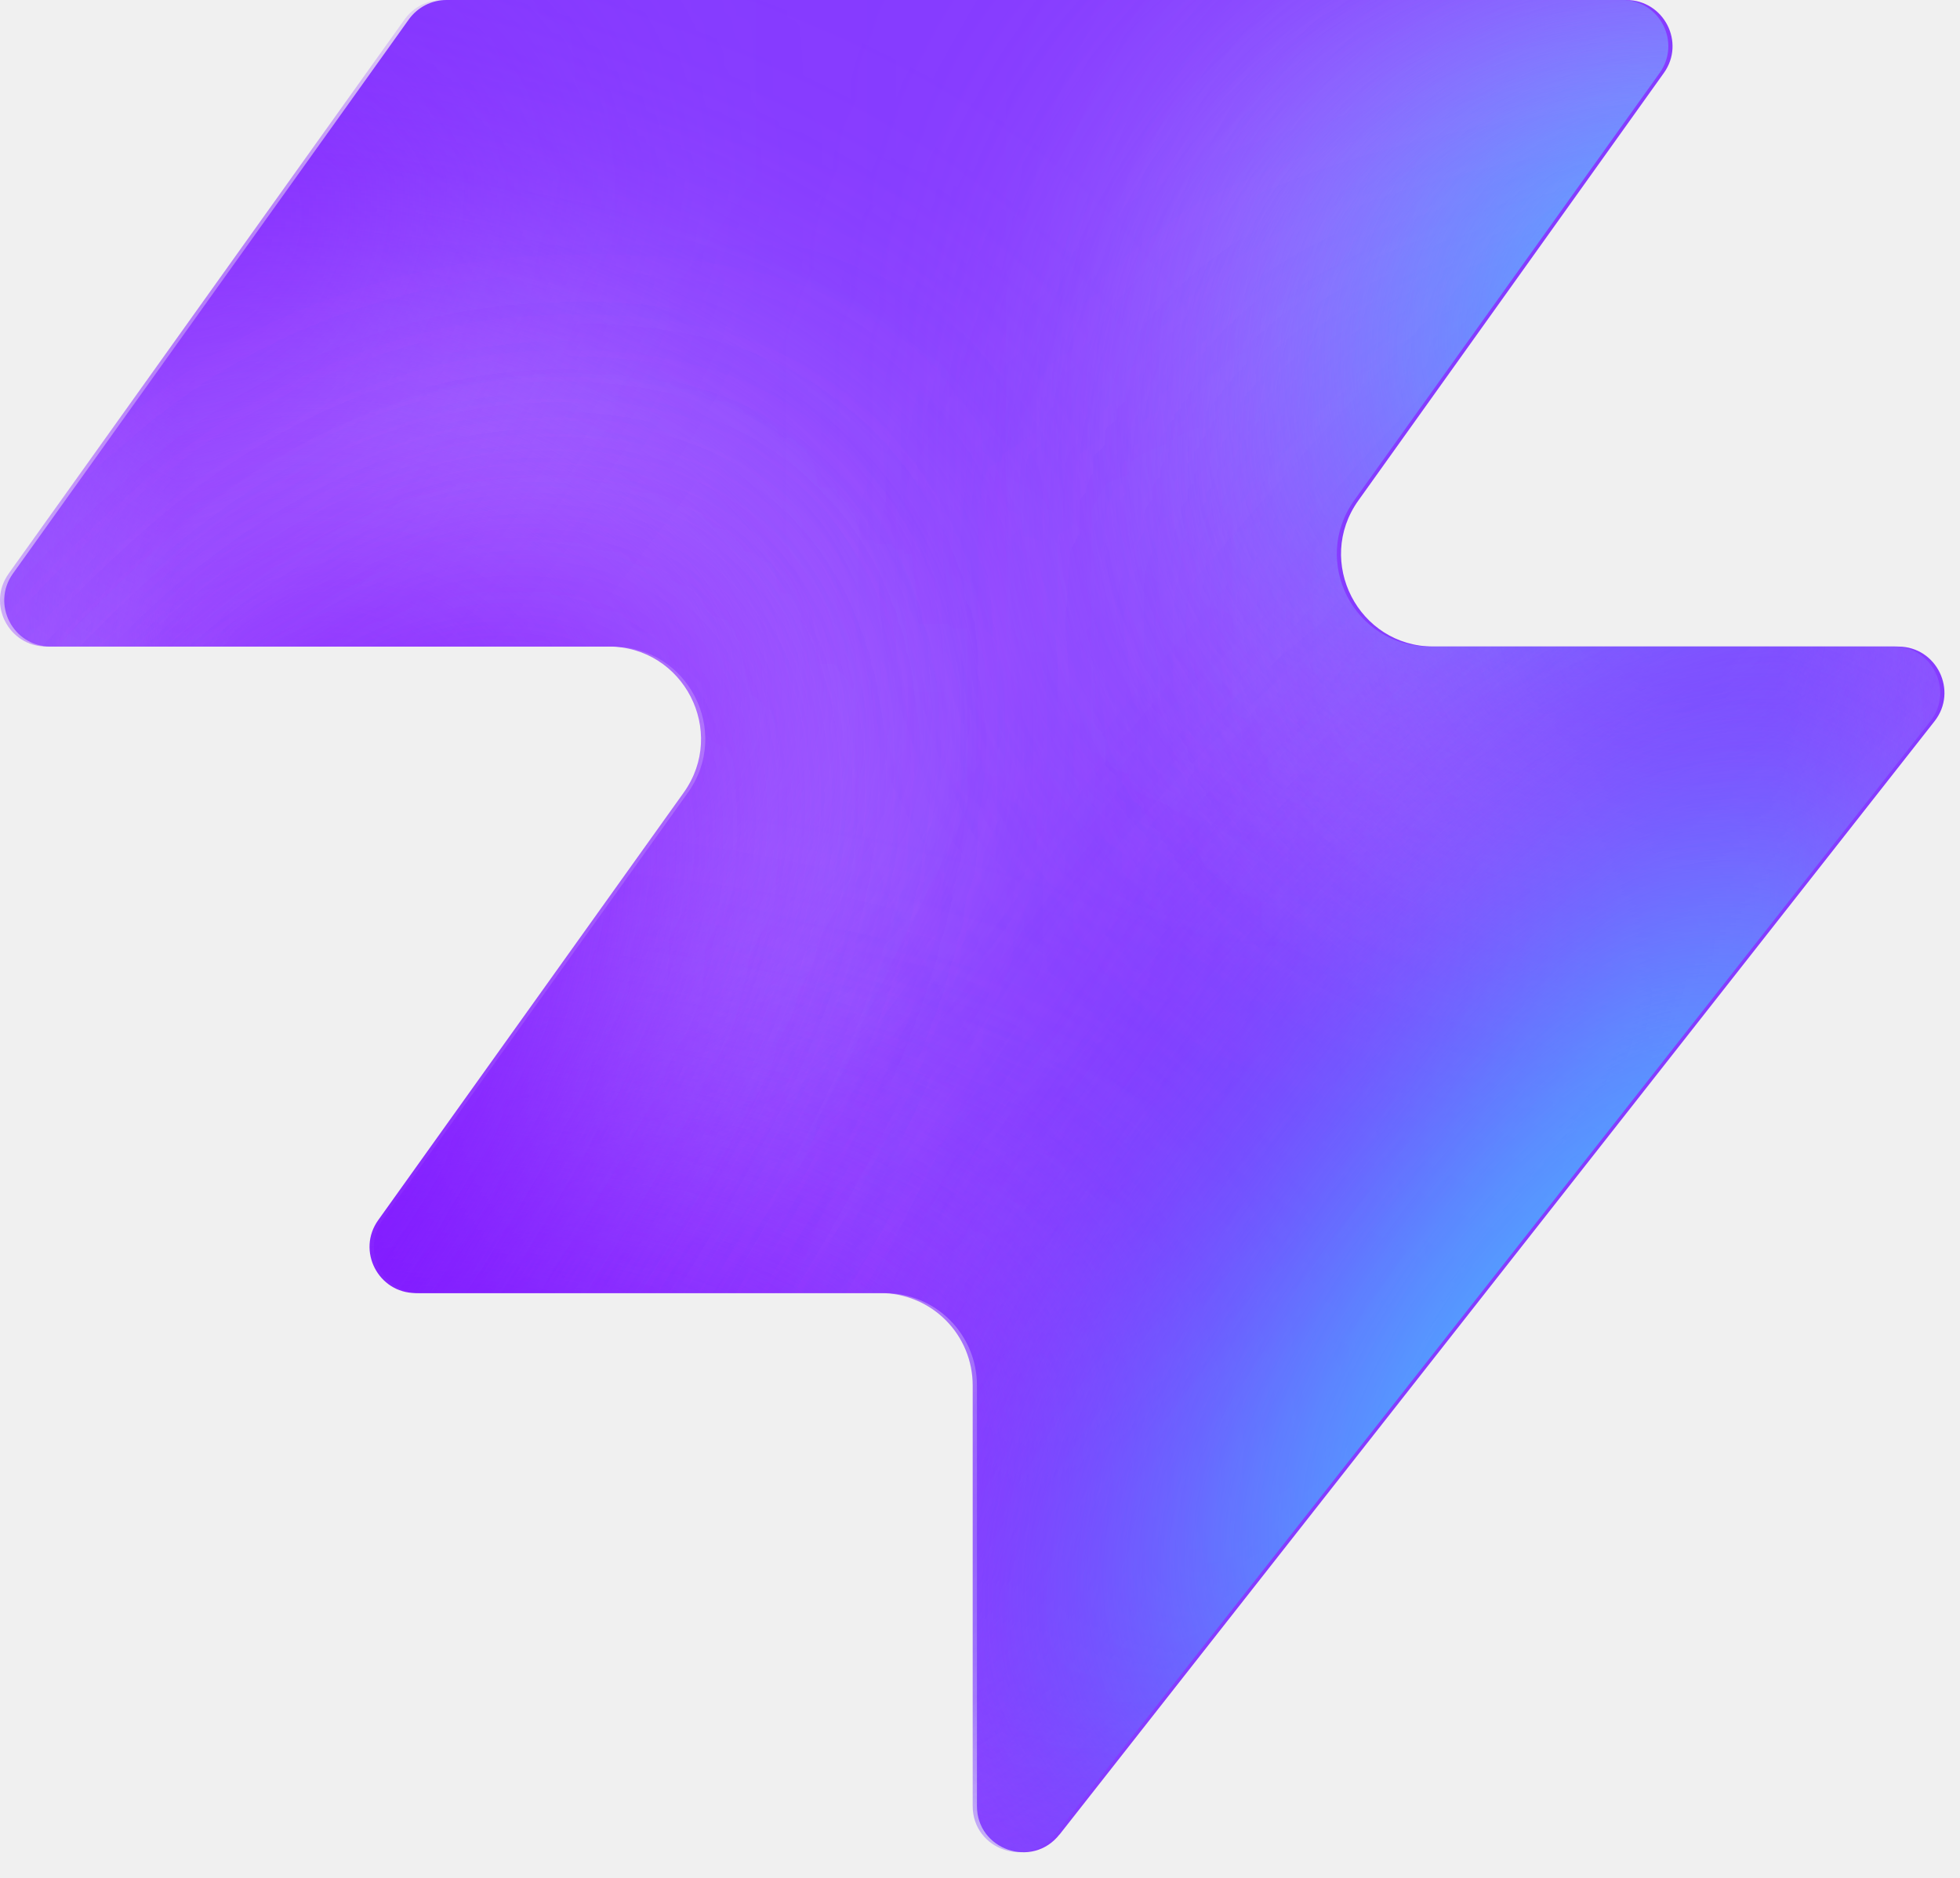
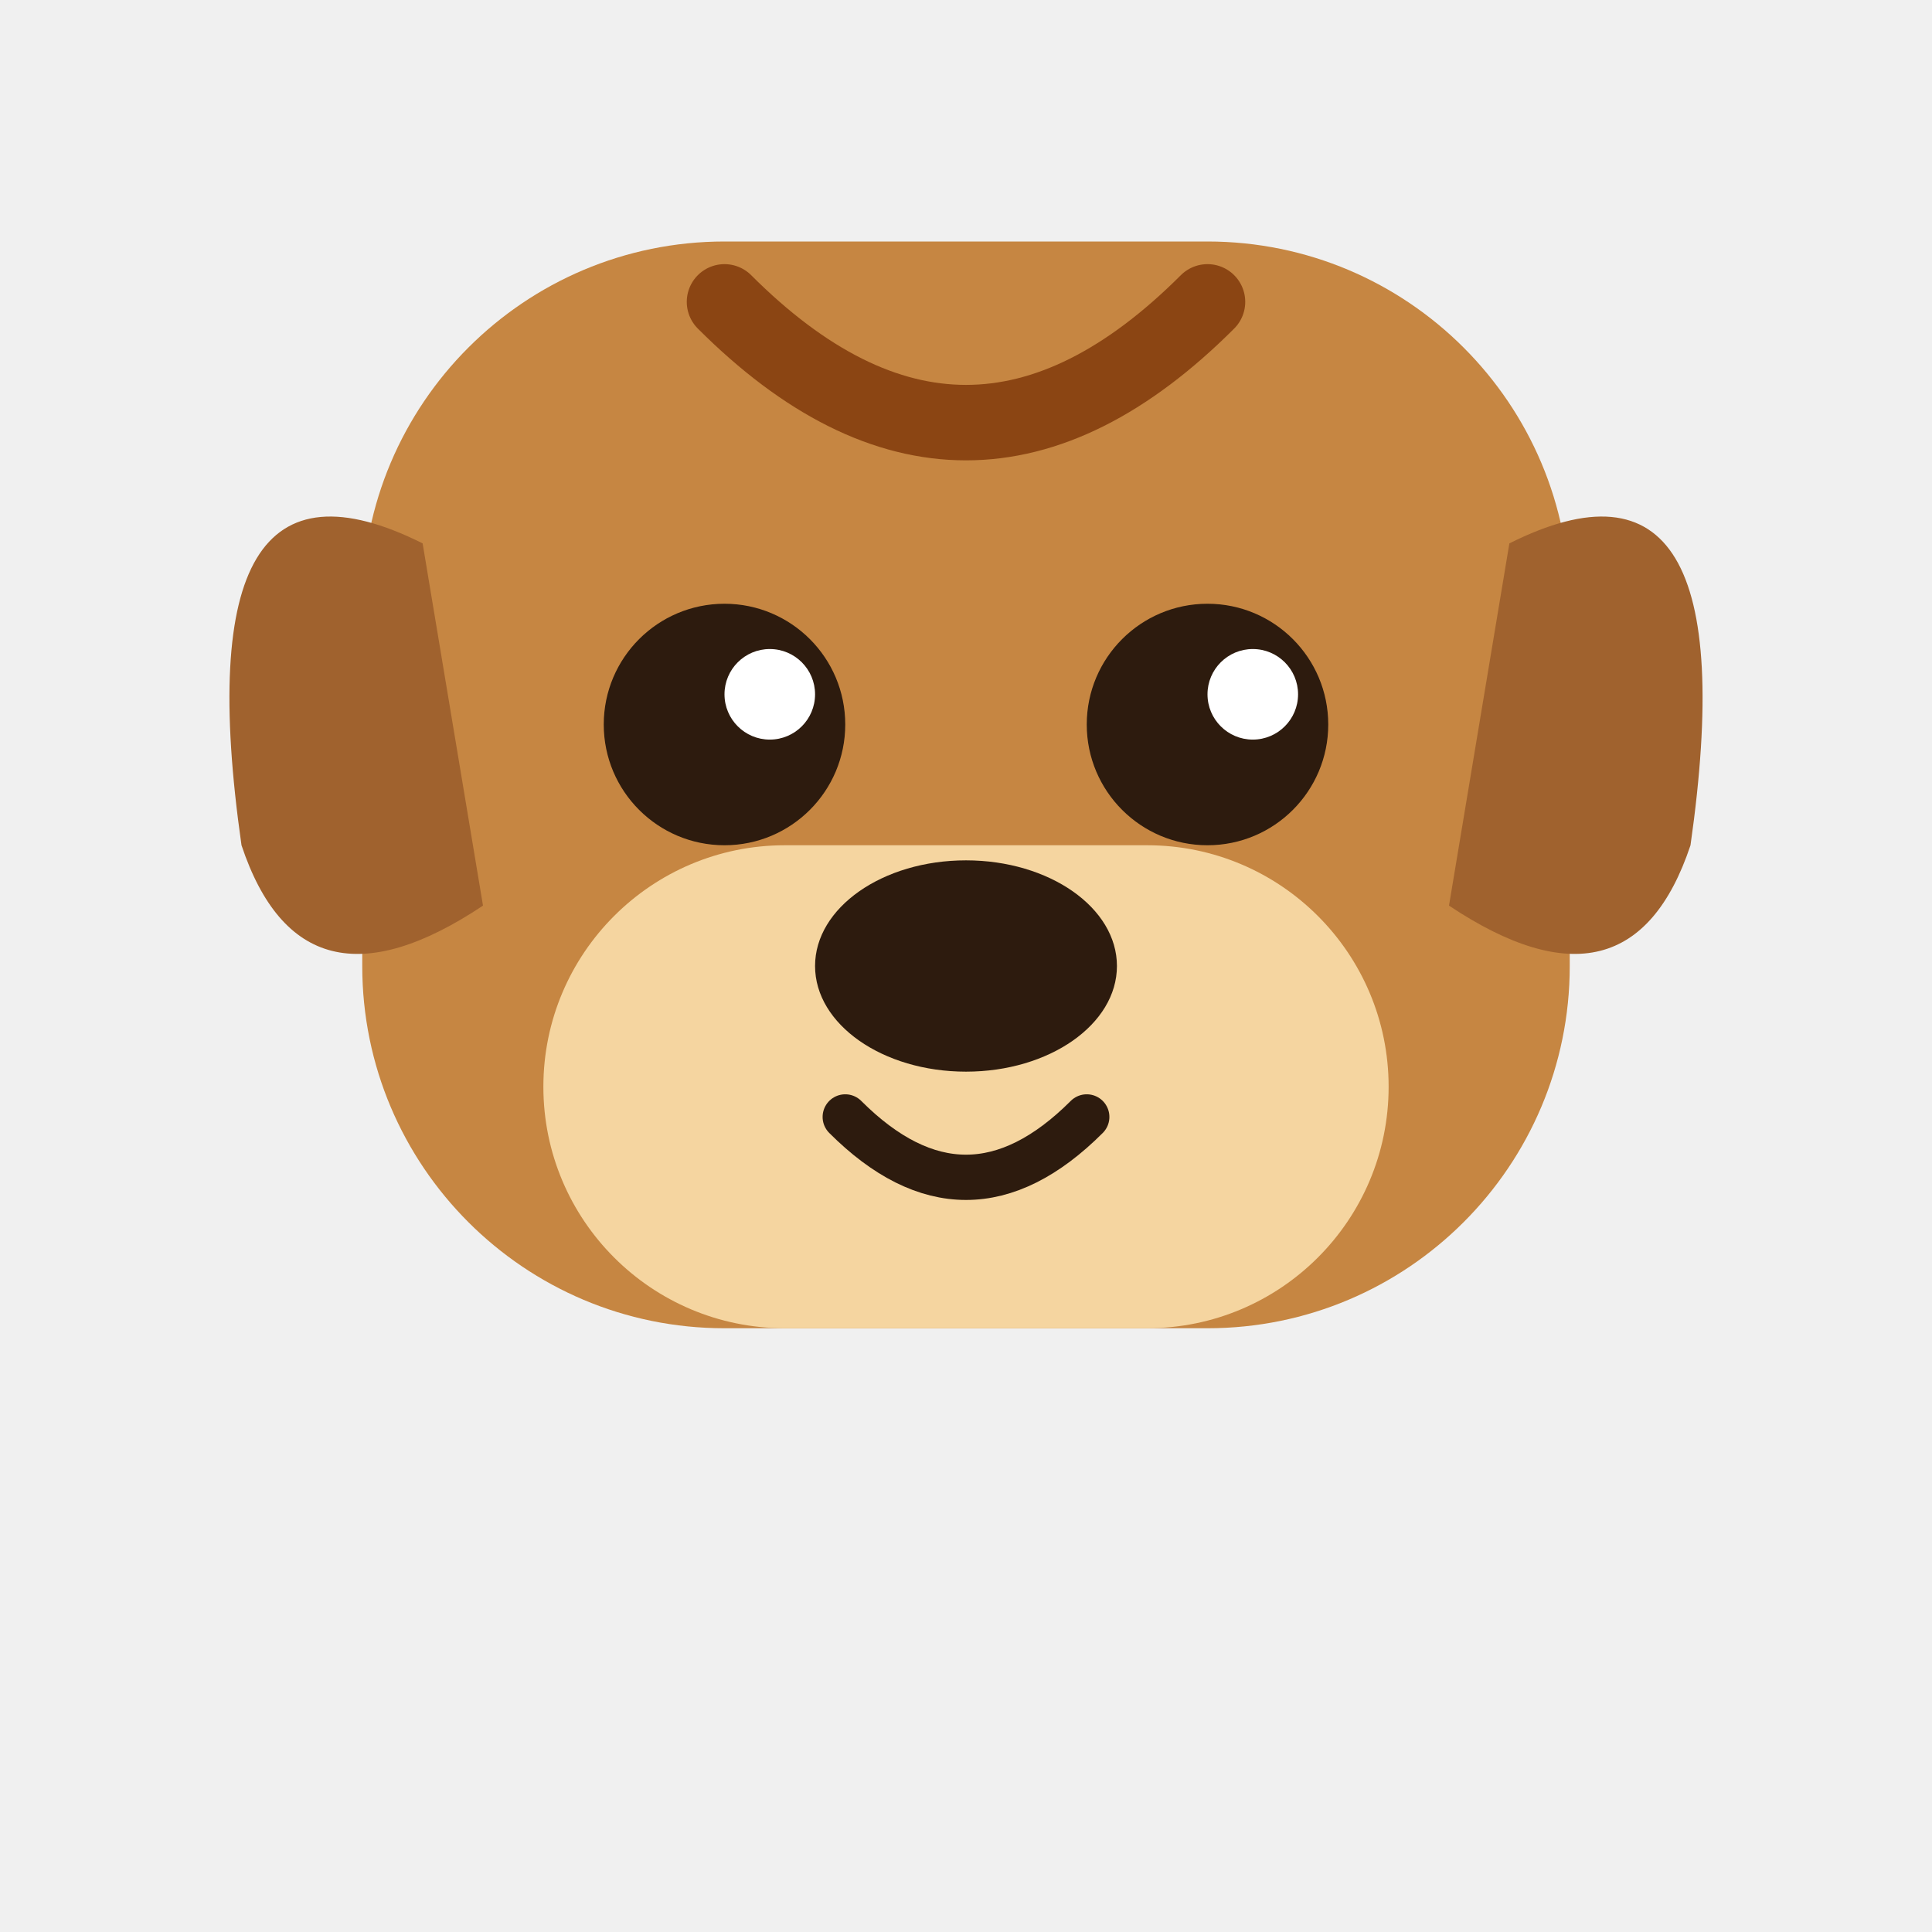
- <svg xmlns="http://www.w3.org/2000/svg" width="48" height="46" fill="none" viewBox="0 0 48 46">
-   <path fill="#863bff" d="M25.946 44.938c-.664.845-2.021.375-2.021-.698V33.937a2.26 2.26 0 0 0-2.262-2.262H10.287c-.92 0-1.456-1.04-.92-1.788l7.48-10.471c1.07-1.497 0-3.578-1.842-3.578H1.237c-.92 0-1.456-1.04-.92-1.788L10.013.474c.214-.297.556-.474.92-.474h28.894c.92 0 1.456 1.04.92 1.788l-7.48 10.471c-1.07 1.498 0 3.579 1.842 3.579h11.377c.943 0 1.473 1.088.89 1.83L25.947 44.94z" style="fill:#863bff;fill:color(display-p3 .525 .23 1);fill-opacity:1" />
-   <mask id="a" width="48" height="46" x="0" y="0" maskUnits="userSpaceOnUse" style="mask-type:alpha">
-     <path fill="#000" d="M25.842 44.938c-.664.844-2.021.375-2.021-.698V33.937a2.26 2.26 0 0 0-2.262-2.262H10.183c-.92 0-1.456-1.04-.92-1.788l7.48-10.471c1.07-1.498 0-3.579-1.842-3.579H1.133c-.92 0-1.456-1.04-.92-1.787L9.91.473c.214-.297.556-.474.92-.474h28.894c.92 0 1.456 1.04.92 1.788l-7.48 10.471c-1.07 1.498 0 3.578 1.842 3.578h11.377c.943 0 1.473 1.088.89 1.832L25.843 44.94z" style="fill:#000;fill-opacity:1" />
-   </mask>
-   <g mask="url(#a)">
-     <g filter="url(#b)">
-       <ellipse cx="5.508" cy="14.704" fill="#ede6ff" rx="5.508" ry="14.704" style="fill:#ede6ff;fill:color(display-p3 .927 .903 1);fill-opacity:1" transform="matrix(.00324 1 1 -.00324 -4.47 31.516)" />
-     </g>
-     <g filter="url(#c)">
-       <ellipse cx="10.399" cy="29.851" fill="#ede6ff" rx="10.399" ry="29.851" style="fill:#ede6ff;fill:color(display-p3 .927 .903 1);fill-opacity:1" transform="matrix(.00324 1 1 -.00324 -39.328 7.883)" />
-     </g>
-     <g filter="url(#d)">
-       <ellipse cx="5.508" cy="30.487" fill="#7e14ff" rx="5.508" ry="30.487" style="fill:#7e14ff;fill:color(display-p3 .492 .077 1);fill-opacity:1" transform="rotate(89.814 -25.913 -14.639)scale(1 -1)" />
-     </g>
-     <g filter="url(#e)">
-       <ellipse cx="5.508" cy="30.599" fill="#7e14ff" rx="5.508" ry="30.599" style="fill:#7e14ff;fill:color(display-p3 .492 .077 1);fill-opacity:1" transform="rotate(89.814 -32.644 -3.334)scale(1 -1)" />
-     </g>
-     <g filter="url(#f)">
-       <ellipse cx="5.508" cy="30.599" fill="#7e14ff" rx="5.508" ry="30.599" style="fill:#7e14ff;fill:color(display-p3 .492 .077 1);fill-opacity:1" transform="matrix(.00324 1 1 -.00324 -34.34 30.47)" />
-     </g>
-     <g filter="url(#g)">
-       <ellipse cx="14.072" cy="22.078" fill="#ede6ff" rx="14.072" ry="22.078" style="fill:#ede6ff;fill:color(display-p3 .927 .903 1);fill-opacity:1" transform="rotate(93.35 24.506 48.493)scale(-1 1)" />
-     </g>
-     <g filter="url(#h)">
-       <ellipse cx="3.47" cy="21.501" fill="#7e14ff" rx="3.47" ry="21.501" style="fill:#7e14ff;fill:color(display-p3 .492 .077 1);fill-opacity:1" transform="rotate(89.009 28.708 47.59)scale(-1 1)" />
-     </g>
-     <g filter="url(#i)">
-       <ellipse cx="3.47" cy="21.501" fill="#7e14ff" rx="3.47" ry="21.501" style="fill:#7e14ff;fill:color(display-p3 .492 .077 1);fill-opacity:1" transform="rotate(89.009 28.708 47.59)scale(-1 1)" />
-     </g>
-     <g filter="url(#j)">
-       <ellipse cx=".387" cy="8.972" fill="#7e14ff" rx="4.407" ry="29.108" style="fill:#7e14ff;fill:color(display-p3 .492 .077 1);fill-opacity:1" transform="rotate(39.51 .387 8.972)" />
-     </g>
-     <g filter="url(#k)">
-       <ellipse cx="47.523" cy="-6.092" fill="#7e14ff" rx="4.407" ry="29.108" style="fill:#7e14ff;fill:color(display-p3 .492 .077 1);fill-opacity:1" transform="rotate(37.892 47.523 -6.092)" />
-     </g>
-     <g filter="url(#l)">
-       <ellipse cx="41.412" cy="6.333" fill="#47bfff" rx="5.971" ry="9.665" style="fill:#47bfff;fill:color(display-p3 .28 .748 1);fill-opacity:1" transform="rotate(37.892 41.412 6.333)" />
-     </g>
-     <g filter="url(#m)">
-       <ellipse cx="-1.879" cy="38.332" fill="#7e14ff" rx="4.407" ry="29.108" style="fill:#7e14ff;fill:color(display-p3 .492 .077 1);fill-opacity:1" transform="rotate(37.892 -1.88 38.332)" />
-     </g>
-     <g filter="url(#n)">
-       <ellipse cx="-1.879" cy="38.332" fill="#7e14ff" rx="4.407" ry="29.108" style="fill:#7e14ff;fill:color(display-p3 .492 .077 1);fill-opacity:1" transform="rotate(37.892 -1.88 38.332)" />
-     </g>
-     <g filter="url(#o)">
-       <ellipse cx="35.651" cy="29.907" fill="#7e14ff" rx="4.407" ry="29.108" style="fill:#7e14ff;fill:color(display-p3 .492 .077 1);fill-opacity:1" transform="rotate(37.892 35.651 29.907)" />
-     </g>
-     <g filter="url(#p)">
-       <ellipse cx="38.418" cy="32.4" fill="#47bfff" rx="5.971" ry="15.297" style="fill:#47bfff;fill:color(display-p3 .28 .748 1);fill-opacity:1" transform="rotate(37.892 38.418 32.4)" />
-     </g>
-   </g>
-   <defs>
-     <filter id="b" width="60.045" height="41.654" x="-19.77" y="16.149" color-interpolation-filters="sRGB" filterUnits="userSpaceOnUse">
-       <feFlood flood-opacity="0" result="BackgroundImageFix" />
-       <feBlend in="SourceGraphic" in2="BackgroundImageFix" result="shape" />
-       <feGaussianBlur result="effect1_foregroundBlur_2002_17158" stdDeviation="7.659" />
-     </filter>
-     <filter id="c" width="90.34" height="51.437" x="-54.613" y="-7.533" color-interpolation-filters="sRGB" filterUnits="userSpaceOnUse">
-       <feFlood flood-opacity="0" result="BackgroundImageFix" />
-       <feBlend in="SourceGraphic" in2="BackgroundImageFix" result="shape" />
-       <feGaussianBlur result="effect1_foregroundBlur_2002_17158" stdDeviation="7.659" />
-     </filter>
-     <filter id="d" width="79.355" height="29.4" x="-49.64" y="2.03" color-interpolation-filters="sRGB" filterUnits="userSpaceOnUse">
-       <feFlood flood-opacity="0" result="BackgroundImageFix" />
-       <feBlend in="SourceGraphic" in2="BackgroundImageFix" result="shape" />
-       <feGaussianBlur result="effect1_foregroundBlur_2002_17158" stdDeviation="4.596" />
-     </filter>
-     <filter id="e" width="79.579" height="29.4" x="-45.045" y="20.029" color-interpolation-filters="sRGB" filterUnits="userSpaceOnUse">
-       <feFlood flood-opacity="0" result="BackgroundImageFix" />
-       <feBlend in="SourceGraphic" in2="BackgroundImageFix" result="shape" />
-       <feGaussianBlur result="effect1_foregroundBlur_2002_17158" stdDeviation="4.596" />
-     </filter>
-     <filter id="f" width="79.579" height="29.4" x="-43.513" y="21.178" color-interpolation-filters="sRGB" filterUnits="userSpaceOnUse">
-       <feFlood flood-opacity="0" result="BackgroundImageFix" />
-       <feBlend in="SourceGraphic" in2="BackgroundImageFix" result="shape" />
-       <feGaussianBlur result="effect1_foregroundBlur_2002_17158" stdDeviation="4.596" />
-     </filter>
-     <filter id="g" width="74.749" height="58.852" x="15.756" y="-17.901" color-interpolation-filters="sRGB" filterUnits="userSpaceOnUse">
-       <feFlood flood-opacity="0" result="BackgroundImageFix" />
-       <feBlend in="SourceGraphic" in2="BackgroundImageFix" result="shape" />
-       <feGaussianBlur result="effect1_foregroundBlur_2002_17158" stdDeviation="7.659" />
-     </filter>
-     <filter id="h" width="61.377" height="25.362" x="23.548" y="2.284" color-interpolation-filters="sRGB" filterUnits="userSpaceOnUse">
-       <feFlood flood-opacity="0" result="BackgroundImageFix" />
-       <feBlend in="SourceGraphic" in2="BackgroundImageFix" result="shape" />
-       <feGaussianBlur result="effect1_foregroundBlur_2002_17158" stdDeviation="4.596" />
-     </filter>
-     <filter id="i" width="61.377" height="25.362" x="23.548" y="2.284" color-interpolation-filters="sRGB" filterUnits="userSpaceOnUse">
-       <feFlood flood-opacity="0" result="BackgroundImageFix" />
-       <feBlend in="SourceGraphic" in2="BackgroundImageFix" result="shape" />
-       <feGaussianBlur result="effect1_foregroundBlur_2002_17158" stdDeviation="4.596" />
-     </filter>
-     <filter id="j" width="56.045" height="63.649" x="-27.636" y="-22.853" color-interpolation-filters="sRGB" filterUnits="userSpaceOnUse">
-       <feFlood flood-opacity="0" result="BackgroundImageFix" />
-       <feBlend in="SourceGraphic" in2="BackgroundImageFix" result="shape" />
-       <feGaussianBlur result="effect1_foregroundBlur_2002_17158" stdDeviation="4.596" />
-     </filter>
-     <filter id="k" width="54.814" height="64.646" x="20.116" y="-38.415" color-interpolation-filters="sRGB" filterUnits="userSpaceOnUse">
-       <feFlood flood-opacity="0" result="BackgroundImageFix" />
-       <feBlend in="SourceGraphic" in2="BackgroundImageFix" result="shape" />
-       <feGaussianBlur result="effect1_foregroundBlur_2002_17158" stdDeviation="4.596" />
-     </filter>
-     <filter id="l" width="33.541" height="35.313" x="24.641" y="-11.323" color-interpolation-filters="sRGB" filterUnits="userSpaceOnUse">
-       <feFlood flood-opacity="0" result="BackgroundImageFix" />
-       <feBlend in="SourceGraphic" in2="BackgroundImageFix" result="shape" />
-       <feGaussianBlur result="effect1_foregroundBlur_2002_17158" stdDeviation="4.596" />
-     </filter>
-     <filter id="m" width="54.814" height="64.646" x="-29.286" y="6.009" color-interpolation-filters="sRGB" filterUnits="userSpaceOnUse">
-       <feFlood flood-opacity="0" result="BackgroundImageFix" />
-       <feBlend in="SourceGraphic" in2="BackgroundImageFix" result="shape" />
-       <feGaussianBlur result="effect1_foregroundBlur_2002_17158" stdDeviation="4.596" />
-     </filter>
-     <filter id="n" width="54.814" height="64.646" x="-29.286" y="6.009" color-interpolation-filters="sRGB" filterUnits="userSpaceOnUse">
-       <feFlood flood-opacity="0" result="BackgroundImageFix" />
-       <feBlend in="SourceGraphic" in2="BackgroundImageFix" result="shape" />
-       <feGaussianBlur result="effect1_foregroundBlur_2002_17158" stdDeviation="4.596" />
-     </filter>
-     <filter id="o" width="54.814" height="64.646" x="8.244" y="-2.416" color-interpolation-filters="sRGB" filterUnits="userSpaceOnUse">
-       <feFlood flood-opacity="0" result="BackgroundImageFix" />
-       <feBlend in="SourceGraphic" in2="BackgroundImageFix" result="shape" />
-       <feGaussianBlur result="effect1_foregroundBlur_2002_17158" stdDeviation="4.596" />
-     </filter>
-     <filter id="p" width="39.409" height="43.623" x="18.713" y="10.588" color-interpolation-filters="sRGB" filterUnits="userSpaceOnUse">
-       <feFlood flood-opacity="0" result="BackgroundImageFix" />
-       <feBlend in="SourceGraphic" in2="BackgroundImageFix" result="shape" />
-       <feGaussianBlur result="effect1_foregroundBlur_2002_17158" stdDeviation="4.596" />
-     </filter>
-   </defs>
+ <svg xmlns="http://www.w3.org/2000/svg" viewBox="0 0 64 64">
+   <rect x="12" y="8" width="40" height="36" rx="12" fill="#C68642" />
+   <rect x="18" y="28" width="28" height="16" rx="8" fill="#F5D5A0" />
+   <circle cx="24" cy="24" r="4" fill="#2D1B0E" />
+   <circle cx="40" cy="24" r="4" fill="#2D1B0E" />
+   <circle cx="25.5" cy="23" r="1.5" fill="white" />
+   <circle cx="41.5" cy="23" r="1.5" fill="white" />
+   <ellipse cx="32" cy="32" rx="5" ry="3.5" fill="#2D1B0E" />
+   <path d="M28 37 Q32 41 36 37" fill="none" stroke="#2D1B0E" stroke-width="1.5" stroke-linecap="round" />
+   <path d="M14 18 Q6 14 8 28 Q10 34 16 30" fill="#A0622E" />
+   <path d="M50 18 Q58 14 56 28 Q54 34 48 30" fill="#A0622E" />
+   <path d="M24 10 Q32 18 40 10" fill="none" stroke="#8B4513" stroke-width="2.5" stroke-linecap="round" />
</svg>
